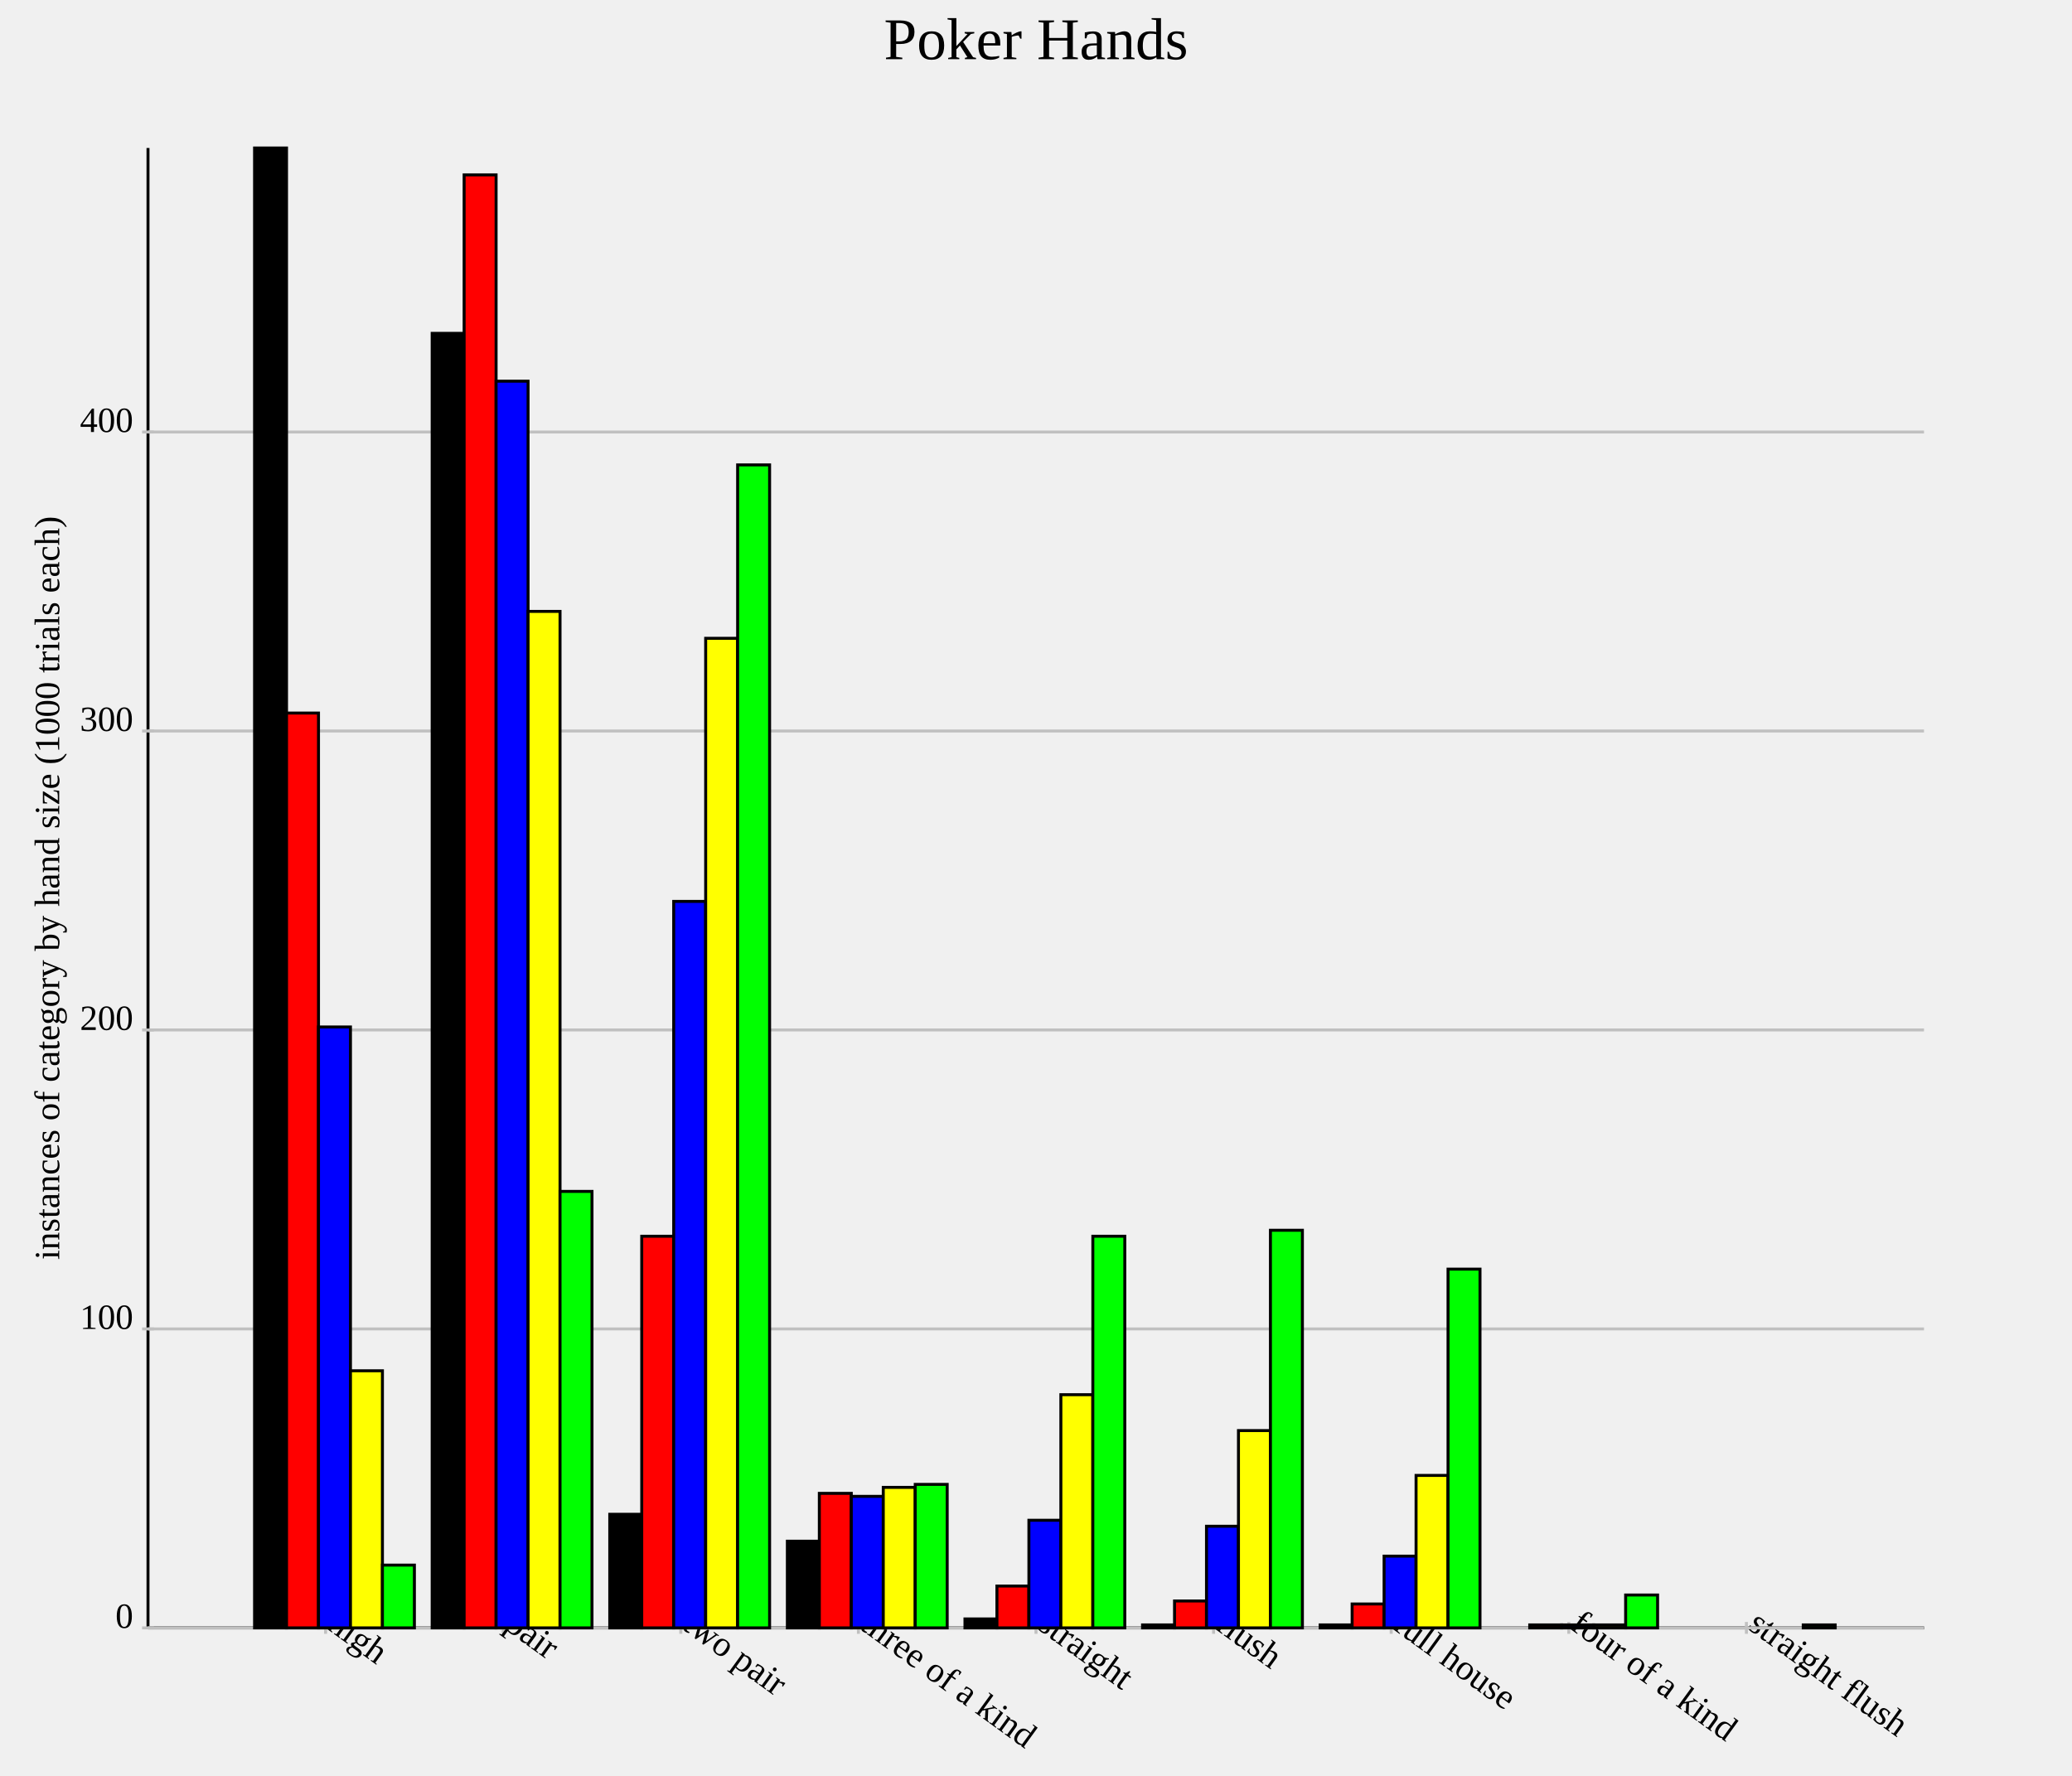
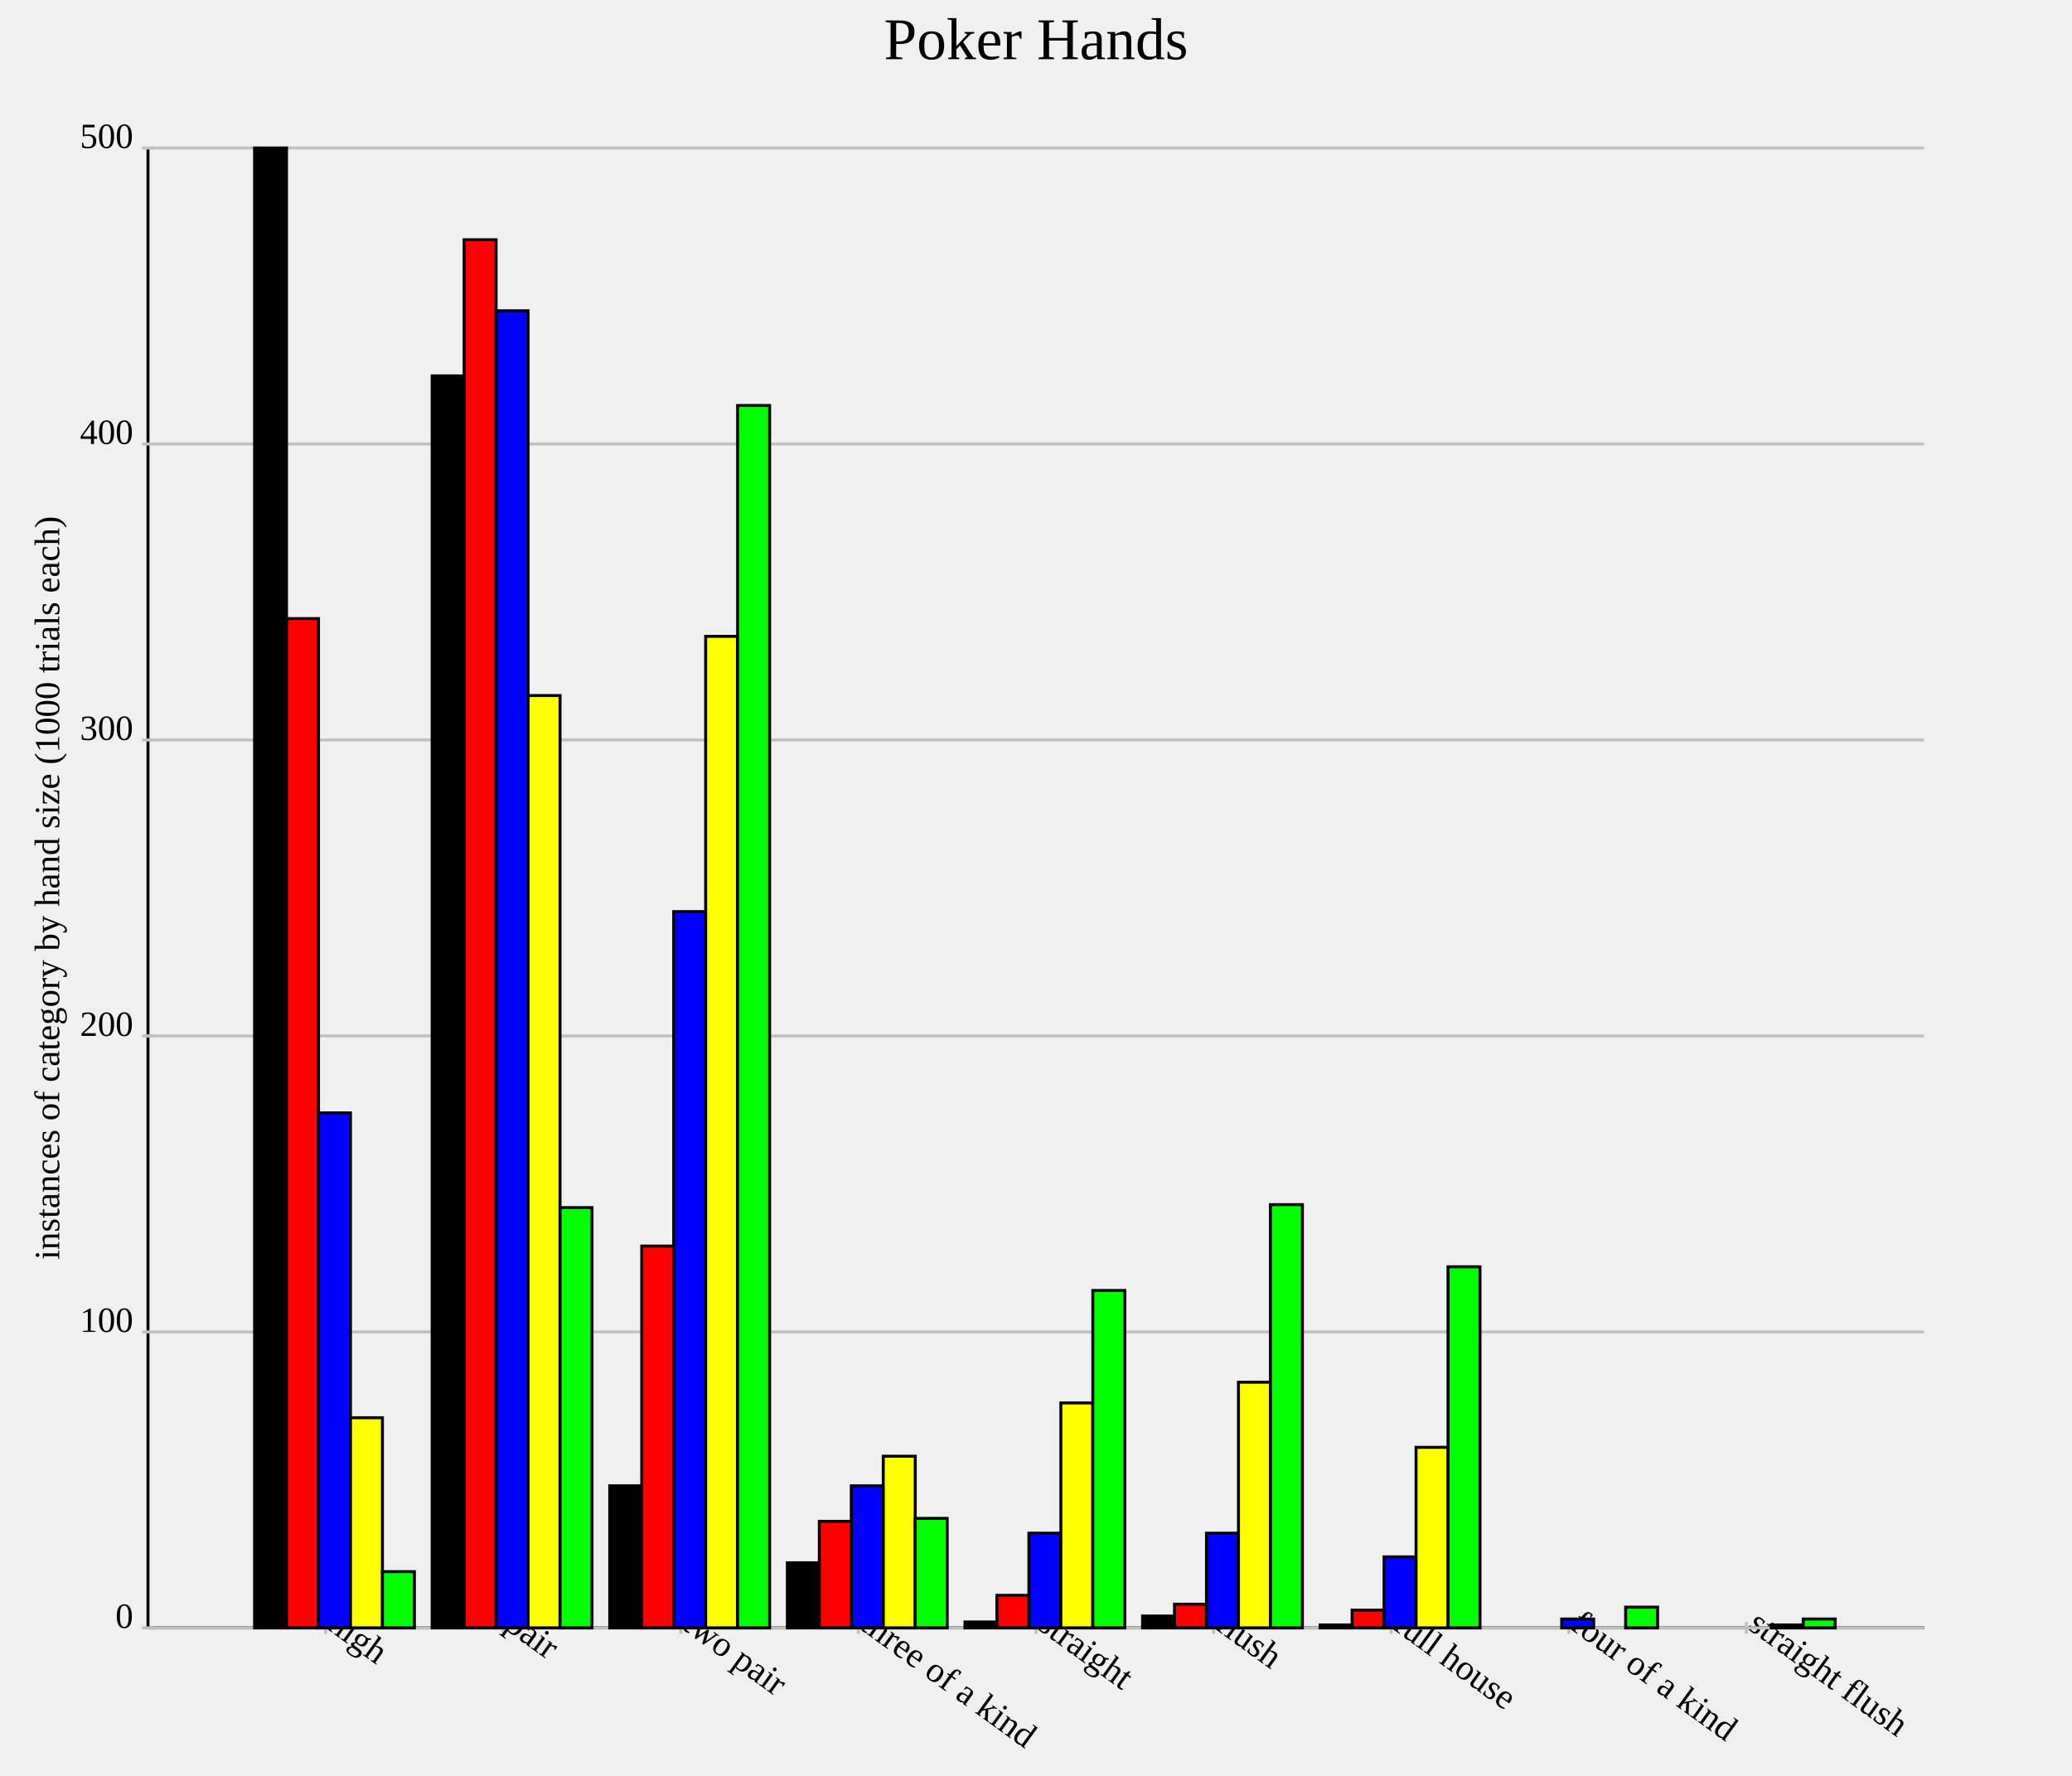
<svg xmlns="http://www.w3.org/2000/svg" version="1.1" width="700.0" height="600.0">
  <style>.caption {
  font-size: 14px;
  font-family: Georgia, serif;
}
</style>
  <line x1="50.0" y1="550.0" x2="650.0" y2="550.0" stroke="rgb(0,0,0)" stroke-width="1" />
  <line x1="50.0" y1="550.0" x2="50.0" y2="50.0" stroke="rgb(0,0,0)" stroke-width="1" />
  <line x1="110.0" y1="548.0" x2="110.0" y2="552.0" stroke="rgb(192,192,192)" stroke-width="1" />
  <text text-anchor="start" alignment-baseline="hanging" x="110.0" y="550.0" font-size="12.0" transform="rotate(36.0,110.0,550.0)">high</text>
  <line x1="170.0" y1="548.0" x2="170.0" y2="552.0" stroke="rgb(192,192,192)" stroke-width="1" />
  <text text-anchor="start" alignment-baseline="hanging" x="170.0" y="550.0" font-size="12.0" transform="rotate(36.0,170.0,550.0)">pair</text>
  <line x1="230.0" y1="548.0" x2="230.0" y2="552.0" stroke="rgb(192,192,192)" stroke-width="1" />
  <text text-anchor="start" alignment-baseline="hanging" x="230.0" y="550.0" font-size="12.0" transform="rotate(36.0,230.0,550.0)">two pair</text>
  <line x1="290.0" y1="548.0" x2="290.0" y2="552.0" stroke="rgb(192,192,192)" stroke-width="1" />
  <text text-anchor="start" alignment-baseline="hanging" x="290.0" y="550.0" font-size="12.0" transform="rotate(36.0,290.0,550.0)">three of a kind</text>
  <line x1="350.0" y1="548.0" x2="350.0" y2="552.0" stroke="rgb(192,192,192)" stroke-width="1" />
  <text text-anchor="start" alignment-baseline="hanging" x="350.0" y="550.0" font-size="12.0" transform="rotate(36.0,350.0,550.0)">straight</text>
  <line x1="410" y1="548.0" x2="410" y2="552.0" stroke="rgb(192,192,192)" stroke-width="1" />
  <text text-anchor="start" alignment-baseline="hanging" x="410" y="550.0" font-size="12.0" transform="rotate(36.0,410,550.0)">flush</text>
  <line x1="470" y1="548.0" x2="470" y2="552.0" stroke="rgb(192,192,192)" stroke-width="1" />
  <text text-anchor="start" alignment-baseline="hanging" x="470" y="550.0" font-size="12.0" transform="rotate(36.0,470,550.0)">full house</text>
  <line x1="530.0" y1="548.0" x2="530.0" y2="552.0" stroke="rgb(192,192,192)" stroke-width="1" />
  <text text-anchor="start" alignment-baseline="hanging" x="530.0" y="550.0" font-size="12.0" transform="rotate(36.0,530.0,550.0)">four of a kind</text>
  <line x1="590" y1="548.0" x2="590" y2="552.0" stroke="rgb(192,192,192)" stroke-width="1" />
  <text text-anchor="start" alignment-baseline="hanging" x="590" y="550.0" font-size="12.0" transform="rotate(36.0,590,550.0)">straight flush</text>
  <line x1="50.0" y1="550.0" x2="650.0" y2="550.0" stroke="rgb(192,192,192)" stroke-width="1" />
  <text text-anchor="end" alignment-baseline="middle" x="45.0" y="550.0" font-size="12.0">0</text>
  <line x1="48.0" y1="550.0" x2="52.0" y2="550.0" stroke="rgb(192,192,192)" stroke-width="1" />
-   <line x1="50.0" y1="448.99" x2="650.0" y2="448.99" stroke="rgb(192,192,192)" stroke-width="1" />
-   <text text-anchor="end" alignment-baseline="middle" x="45.0" y="448.99" font-size="12.0">100</text>
-   <line x1="48.0" y1="448.99" x2="52.0" y2="448.99" stroke="rgb(192,192,192)" stroke-width="1" />
-   <line x1="50.0" y1="347.98" x2="650.0" y2="347.98" stroke="rgb(192,192,192)" stroke-width="1" />
-   <text text-anchor="end" alignment-baseline="middle" x="45.0" y="347.98" font-size="12.0">200</text>
-   <line x1="48.0" y1="347.98" x2="52.0" y2="347.98" stroke="rgb(192,192,192)" stroke-width="1" />
-   <line x1="50.0" y1="246.97" x2="650.0" y2="246.97" stroke="rgb(192,192,192)" stroke-width="1" />
-   <text text-anchor="end" alignment-baseline="middle" x="45.0" y="246.97" font-size="12.0">300</text>
-   <line x1="48.0" y1="246.97" x2="52.0" y2="246.97" stroke="rgb(192,192,192)" stroke-width="1" />
-   <line x1="50.0" y1="145.96" x2="650.0" y2="145.96" stroke="rgb(192,192,192)" stroke-width="1" />
-   <text text-anchor="end" alignment-baseline="middle" x="45.0" y="145.96" font-size="12.0">400</text>
-   <line x1="48.0" y1="145.96" x2="52.0" y2="145.96" stroke="rgb(192,192,192)" stroke-width="1" />
+   <line x1="50.0" y1="450.0" x2="650.0" y2="450.0" stroke="rgb(192,192,192)" stroke-width="1" />
+   <text text-anchor="end" alignment-baseline="middle" x="45.0" y="450.0" font-size="12.0">100</text>
+   <line x1="48.0" y1="450.0" x2="52.0" y2="450.0" stroke="rgb(192,192,192)" stroke-width="1" />
+   <line x1="50.0" y1="350.0" x2="650.0" y2="350.0" stroke="rgb(192,192,192)" stroke-width="1" />
+   <text text-anchor="end" alignment-baseline="middle" x="45.0" y="350.0" font-size="12.0">200</text>
+   <line x1="48.0" y1="350.0" x2="52.0" y2="350.0" stroke="rgb(192,192,192)" stroke-width="1" />
+   <line x1="50.0" y1="250.0" x2="650.0" y2="250.0" stroke="rgb(192,192,192)" stroke-width="1" />
+   <text text-anchor="end" alignment-baseline="middle" x="45.0" y="250.0" font-size="12.0">300</text>
+   <line x1="48.0" y1="250.0" x2="52.0" y2="250.0" stroke="rgb(192,192,192)" stroke-width="1" />
+   <line x1="50.0" y1="150.0" x2="650.0" y2="150.0" stroke="rgb(192,192,192)" stroke-width="1" />
+   <text text-anchor="end" alignment-baseline="middle" x="45.0" y="150.0" font-size="12.0">400</text>
+   <line x1="48.0" y1="150.0" x2="52.0" y2="150.0" stroke="rgb(192,192,192)" stroke-width="1" />
+   <line x1="50.0" y1="50.0" x2="650.0" y2="50.0" stroke="rgb(192,192,192)" stroke-width="1" />
+   <text text-anchor="end" alignment-baseline="middle" x="45.0" y="50.0" font-size="12.0">500</text>
+   <line x1="48.0" y1="50.0" x2="52.0" y2="50.0" stroke="rgb(192,192,192)" stroke-width="1" />
  <rect id="rect0" fill="rgb(0,0,0)" stroke="black" x="86.0" y="50.0" width="10.8" height="500.0" stroke-width="1" />
-   <rect id="rect1" fill="rgb(0,0,0)" stroke="black" x="146.0" y="112.626" width="10.8" height="437.374" stroke-width="1" />
-   <rect id="rect2" fill="rgb(0,0,0)" stroke="black" x="206.0" y="511.616" width="10.8" height="38.384" stroke-width="1" />
-   <rect id="rect3" fill="rgb(0,0,0)" stroke="black" x="266.0" y="520.707" width="10.8" height="29.293" stroke-width="1" />
-   <rect id="rect4" fill="rgb(0,0,0)" stroke="black" x="326.0" y="546.97" width="10.8" height="3.03" stroke-width="1" />
-   <rect id="rect5" fill="rgb(0,0,0)" stroke="black" x="386" y="548.99" width="10.8" height="1.01" stroke-width="1" />
-   <rect id="rect6" fill="rgb(0,0,0)" stroke="black" x="446" y="548.99" width="10.8" height="1.01" stroke-width="1" />
+   <rect id="rect1" fill="rgb(0,0,0)" stroke="black" x="146.0" y="127.0" width="10.8" height="423.0" stroke-width="1" />
+   <rect id="rect2" fill="rgb(0,0,0)" stroke="black" x="206.0" y="502.0" width="10.8" height="48.0" stroke-width="1" />
+   <rect id="rect3" fill="rgb(0,0,0)" stroke="black" x="266.0" y="528.0" width="10.8" height="22.0" stroke-width="1" />
+   <rect id="rect4" fill="rgb(0,0,0)" stroke="black" x="326.0" y="548.0" width="10.8" height="2.0" stroke-width="1" />
+   <rect id="rect5" fill="rgb(0,0,0)" stroke="black" x="386" y="546.0" width="10.8" height="4.0" stroke-width="1" />
+   <rect id="rect6" fill="rgb(0,0,0)" stroke="black" x="446" y="549.0" width="10.8" height="1.0" stroke-width="1" />
  <rect id="rect7" fill="rgb(0,0,0)" stroke="black" x="506.0" y="550.0" width="10.8" height="0.0" stroke-width="1" />
  <rect id="rect8" fill="rgb(0,0,0)" stroke="black" x="566" y="550.0" width="10.8" height="0.0" stroke-width="1" />
-   <rect id="rect9" fill="rgb(255,0,0)" stroke="black" x="96.8" y="240.909" width="10.8" height="309.091" stroke-width="1" />
-   <rect id="rect10" fill="rgb(255,0,0)" stroke="black" x="156.8" y="59.091" width="10.8" height="490.909" stroke-width="1" />
-   <rect id="rect11" fill="rgb(255,0,0)" stroke="black" x="216.8" y="417.677" width="10.8" height="132.323" stroke-width="1" />
-   <rect id="rect12" fill="rgb(255,0,0)" stroke="black" x="276.8" y="504.545" width="10.8" height="45.455" stroke-width="1" />
-   <rect id="rect13" fill="rgb(255,0,0)" stroke="black" x="336.8" y="535.859" width="10.8" height="14.141" stroke-width="1" />
-   <rect id="rect14" fill="rgb(255,0,0)" stroke="black" x="396.8" y="540.909" width="10.8" height="9.091" stroke-width="1" />
-   <rect id="rect15" fill="rgb(255,0,0)" stroke="black" x="456.8" y="541.919" width="10.8" height="8.081" stroke-width="1" />
-   <rect id="rect16" fill="rgb(255,0,0)" stroke="black" x="516.8" y="548.99" width="10.8" height="1.01" stroke-width="1" />
+   <rect id="rect9" fill="rgb(255,0,0)" stroke="black" x="96.8" y="209.0" width="10.8" height="341.0" stroke-width="1" />
+   <rect id="rect10" fill="rgb(255,0,0)" stroke="black" x="156.8" y="81.0" width="10.8" height="469.0" stroke-width="1" />
+   <rect id="rect11" fill="rgb(255,0,0)" stroke="black" x="216.8" y="421.0" width="10.8" height="129.0" stroke-width="1" />
+   <rect id="rect12" fill="rgb(255,0,0)" stroke="black" x="276.8" y="514.0" width="10.8" height="36.0" stroke-width="1" />
+   <rect id="rect13" fill="rgb(255,0,0)" stroke="black" x="336.8" y="539.0" width="10.8" height="11.0" stroke-width="1" />
+   <rect id="rect14" fill="rgb(255,0,0)" stroke="black" x="396.8" y="542.0" width="10.8" height="8.0" stroke-width="1" />
+   <rect id="rect15" fill="rgb(255,0,0)" stroke="black" x="456.8" y="544.0" width="10.8" height="6.0" stroke-width="1" />
+   <rect id="rect16" fill="rgb(255,0,0)" stroke="black" x="516.8" y="550.0" width="10.8" height="0.0" stroke-width="1" />
  <rect id="rect17" fill="rgb(255,0,0)" stroke="black" x="576.8" y="550.0" width="10.8" height="0.0" stroke-width="1" />
-   <rect id="rect18" fill="rgb(0,0,255)" stroke="black" x="107.6" y="346.97" width="10.8" height="203.03" stroke-width="1" />
-   <rect id="rect19" fill="rgb(0,0,255)" stroke="black" x="167.6" y="128.788" width="10.8" height="421.212" stroke-width="1" />
-   <rect id="rect20" fill="rgb(0,0,255)" stroke="black" x="227.6" y="304.545" width="10.8" height="245.455" stroke-width="1" />
-   <rect id="rect21" fill="rgb(0,0,255)" stroke="black" x="287.6" y="505.556" width="10.8" height="44.444" stroke-width="1" />
-   <rect id="rect22" fill="rgb(0,0,255)" stroke="black" x="347.6" y="513.636" width="10.8" height="36.364" stroke-width="1" />
-   <rect id="rect23" fill="rgb(0,0,255)" stroke="black" x="407.6" y="515.657" width="10.8" height="34.343" stroke-width="1" />
-   <rect id="rect24" fill="rgb(0,0,255)" stroke="black" x="467.6" y="525.758" width="10.8" height="24.242" stroke-width="1" />
-   <rect id="rect25" fill="rgb(0,0,255)" stroke="black" x="527.6" y="548.99" width="10.8" height="1.01" stroke-width="1" />
+   <rect id="rect18" fill="rgb(0,0,255)" stroke="black" x="107.6" y="376.0" width="10.8" height="174.0" stroke-width="1" />
+   <rect id="rect19" fill="rgb(0,0,255)" stroke="black" x="167.6" y="105.0" width="10.8" height="445.0" stroke-width="1" />
+   <rect id="rect20" fill="rgb(0,0,255)" stroke="black" x="227.6" y="308.0" width="10.8" height="242.0" stroke-width="1" />
+   <rect id="rect21" fill="rgb(0,0,255)" stroke="black" x="287.6" y="502.0" width="10.8" height="48.0" stroke-width="1" />
+   <rect id="rect22" fill="rgb(0,0,255)" stroke="black" x="347.6" y="518.0" width="10.8" height="32.0" stroke-width="1" />
+   <rect id="rect23" fill="rgb(0,0,255)" stroke="black" x="407.6" y="518.0" width="10.8" height="32.0" stroke-width="1" />
+   <rect id="rect24" fill="rgb(0,0,255)" stroke="black" x="467.6" y="526.0" width="10.8" height="24.0" stroke-width="1" />
+   <rect id="rect25" fill="rgb(0,0,255)" stroke="black" x="527.6" y="547.0" width="10.8" height="3.0" stroke-width="1" />
  <rect id="rect26" fill="rgb(0,0,255)" stroke="black" x="587.6" y="550.0" width="10.8" height="0.0" stroke-width="1" />
-   <rect id="rect27" fill="rgb(255,255,0)" stroke="black" x="118.4" y="463.131" width="10.8" height="86.869" stroke-width="1" />
-   <rect id="rect28" fill="rgb(255,255,0)" stroke="black" x="178.4" y="206.566" width="10.8" height="343.434" stroke-width="1" />
-   <rect id="rect29" fill="rgb(255,255,0)" stroke="black" x="238.4" y="215.657" width="10.8" height="334.343" stroke-width="1" />
-   <rect id="rect30" fill="rgb(255,255,0)" stroke="black" x="298.4" y="502.525" width="10.8" height="47.475" stroke-width="1" />
-   <rect id="rect31" fill="rgb(255,255,0)" stroke="black" x="358.4" y="471.212" width="10.8" height="78.788" stroke-width="1" />
-   <rect id="rect32" fill="rgb(255,255,0)" stroke="black" x="418.4" y="483.333" width="10.8" height="66.667" stroke-width="1" />
-   <rect id="rect33" fill="rgb(255,255,0)" stroke="black" x="478.4" y="498.485" width="10.8" height="51.515" stroke-width="1" />
-   <rect id="rect34" fill="rgb(255,255,0)" stroke="black" x="538.4" y="548.99" width="10.8" height="1.01" stroke-width="1" />
-   <rect id="rect35" fill="rgb(255,255,0)" stroke="black" x="598.4" y="550.0" width="10.8" height="0.0" stroke-width="1" />
-   <rect id="rect36" fill="rgb(0,255,0)" stroke="black" x="129.2" y="528.788" width="10.8" height="21.212" stroke-width="1" />
-   <rect id="rect37" fill="rgb(0,255,0)" stroke="black" x="189.2" y="402.525" width="10.8" height="147.475" stroke-width="1" />
-   <rect id="rect38" fill="rgb(0,255,0)" stroke="black" x="249.2" y="157.071" width="10.8" height="392.929" stroke-width="1" />
-   <rect id="rect39" fill="rgb(0,255,0)" stroke="black" x="309.2" y="501.515" width="10.8" height="48.485" stroke-width="1" />
-   <rect id="rect40" fill="rgb(0,255,0)" stroke="black" x="369.2" y="417.677" width="10.8" height="132.323" stroke-width="1" />
-   <rect id="rect41" fill="rgb(0,255,0)" stroke="black" x="429.2" y="415.657" width="10.8" height="134.343" stroke-width="1" />
-   <rect id="rect42" fill="rgb(0,255,0)" stroke="black" x="489.2" y="428.788" width="10.8" height="121.212" stroke-width="1" />
-   <rect id="rect43" fill="rgb(0,255,0)" stroke="black" x="549.2" y="538.889" width="10.8" height="11.111" stroke-width="1" />
-   <rect id="rect44" fill="rgb(0,255,0)" stroke="black" x="609.2" y="548.99" width="10.8" height="1.01" stroke-width="1" />
+   <rect id="rect27" fill="rgb(255,255,0)" stroke="black" x="118.4" y="479.0" width="10.8" height="71.0" stroke-width="1" />
+   <rect id="rect28" fill="rgb(255,255,0)" stroke="black" x="178.4" y="235.0" width="10.8" height="315.0" stroke-width="1" />
+   <rect id="rect29" fill="rgb(255,255,0)" stroke="black" x="238.4" y="215.0" width="10.8" height="335.0" stroke-width="1" />
+   <rect id="rect30" fill="rgb(255,255,0)" stroke="black" x="298.4" y="492.0" width="10.8" height="58.0" stroke-width="1" />
+   <rect id="rect31" fill="rgb(255,255,0)" stroke="black" x="358.4" y="474.0" width="10.8" height="76.0" stroke-width="1" />
+   <rect id="rect32" fill="rgb(255,255,0)" stroke="black" x="418.4" y="467.0" width="10.8" height="83.0" stroke-width="1" />
+   <rect id="rect33" fill="rgb(255,255,0)" stroke="black" x="478.4" y="489.0" width="10.8" height="61.0" stroke-width="1" />
+   <rect id="rect34" fill="rgb(255,255,0)" stroke="black" x="538.4" y="550.0" width="10.8" height="0.0" stroke-width="1" />
+   <rect id="rect35" fill="rgb(255,255,0)" stroke="black" x="598.4" y="549.0" width="10.8" height="1.0" stroke-width="1" />
+   <rect id="rect36" fill="rgb(0,255,0)" stroke="black" x="129.2" y="531.0" width="10.8" height="19.0" stroke-width="1" />
+   <rect id="rect37" fill="rgb(0,255,0)" stroke="black" x="189.2" y="408.0" width="10.8" height="142.0" stroke-width="1" />
+   <rect id="rect38" fill="rgb(0,255,0)" stroke="black" x="249.2" y="137.0" width="10.8" height="413.0" stroke-width="1" />
+   <rect id="rect39" fill="rgb(0,255,0)" stroke="black" x="309.2" y="513.0" width="10.8" height="37.0" stroke-width="1" />
+   <rect id="rect40" fill="rgb(0,255,0)" stroke="black" x="369.2" y="436.0" width="10.8" height="114.0" stroke-width="1" />
+   <rect id="rect41" fill="rgb(0,255,0)" stroke="black" x="429.2" y="407.0" width="10.8" height="143.0" stroke-width="1" />
+   <rect id="rect42" fill="rgb(0,255,0)" stroke="black" x="489.2" y="428.0" width="10.8" height="122.0" stroke-width="1" />
+   <rect id="rect43" fill="rgb(0,255,0)" stroke="black" x="549.2" y="543.0" width="10.8" height="7.0" stroke-width="1" />
+   <rect id="rect44" fill="rgb(0,255,0)" stroke="black" x="609.2" y="547.0" width="10.8" height="3.0" stroke-width="1" />
  <g>
    <rect id="tooltipbg0" x="0" y="0" width="0" height="0" visibility="hidden" fill="white" />
    <text class="pointLabel" id="tooltiptext0" text-anchor="middle" alignment-baseline="middle" x="91.4" y="300.0" fill="black" visibility="hidden">high from 5</text>
  </g>
  <g>
    <rect id="tooltipbg1" x="0" y="0" width="0" height="0" visibility="hidden" fill="white" />
-     <text class="pointLabel" id="tooltiptext1" text-anchor="middle" alignment-baseline="middle" x="151.4" y="331.313" fill="black" visibility="hidden">pair from 5</text>
+     <text class="pointLabel" id="tooltiptext1" text-anchor="middle" alignment-baseline="middle" x="151.4" y="338.5" fill="black" visibility="hidden">pair from 5</text>
  </g>
  <g>
    <rect id="tooltipbg2" x="0" y="0" width="0" height="0" visibility="hidden" fill="white" />
-     <text class="pointLabel" id="tooltiptext2" text-anchor="middle" alignment-baseline="middle" x="211.4" y="530.808" fill="black" visibility="hidden">two pair from 5</text>
+     <text class="pointLabel" id="tooltiptext2" text-anchor="middle" alignment-baseline="middle" x="211.4" y="526.0" fill="black" visibility="hidden">two pair from 5</text>
  </g>
  <g>
    <rect id="tooltipbg3" x="0" y="0" width="0" height="0" visibility="hidden" fill="white" />
-     <text class="pointLabel" id="tooltiptext3" text-anchor="middle" alignment-baseline="middle" x="271.4" y="535.354" fill="black" visibility="hidden">three of a kind from 5</text>
+     <text class="pointLabel" id="tooltiptext3" text-anchor="middle" alignment-baseline="middle" x="271.4" y="539.0" fill="black" visibility="hidden">three of a kind from 5</text>
  </g>
  <g>
    <rect id="tooltipbg4" x="0" y="0" width="0" height="0" visibility="hidden" fill="white" />
-     <text class="pointLabel" id="tooltiptext4" text-anchor="middle" alignment-baseline="middle" x="331.4" y="548.485" fill="black" visibility="hidden">straight from 5</text>
+     <text class="pointLabel" id="tooltiptext4" text-anchor="middle" alignment-baseline="middle" x="331.4" y="549.0" fill="black" visibility="hidden">straight from 5</text>
  </g>
  <g>
    <rect id="tooltipbg5" x="0" y="0" width="0" height="0" visibility="hidden" fill="white" />
-     <text class="pointLabel" id="tooltiptext5" text-anchor="middle" alignment-baseline="middle" x="391.4" y="549.495" fill="black" visibility="hidden">flush from 5</text>
+     <text class="pointLabel" id="tooltiptext5" text-anchor="middle" alignment-baseline="middle" x="391.4" y="548.0" fill="black" visibility="hidden">flush from 5</text>
  </g>
  <g>
    <rect id="tooltipbg6" x="0" y="0" width="0" height="0" visibility="hidden" fill="white" />
-     <text class="pointLabel" id="tooltiptext6" text-anchor="middle" alignment-baseline="middle" x="451.4" y="549.495" fill="black" visibility="hidden">full house from 5</text>
+     <text class="pointLabel" id="tooltiptext6" text-anchor="middle" alignment-baseline="middle" x="451.4" y="549.5" fill="black" visibility="hidden">full house from 5</text>
  </g>
  <g>
    <rect id="tooltipbg7" x="0" y="0" width="0" height="0" visibility="hidden" fill="white" />
    <text class="pointLabel" id="tooltiptext7" text-anchor="middle" alignment-baseline="middle" x="511.4" y="550.0" fill="black" visibility="hidden">four of a kind from 5</text>
  </g>
  <g>
    <rect id="tooltipbg8" x="0" y="0" width="0" height="0" visibility="hidden" fill="white" />
    <text class="pointLabel" id="tooltiptext8" text-anchor="middle" alignment-baseline="middle" x="571.4" y="550.0" fill="black" visibility="hidden">straight flush from 5</text>
  </g>
  <g>
    <rect id="tooltipbg9" x="0" y="0" width="0" height="0" visibility="hidden" fill="white" />
-     <text class="pointLabel" id="tooltiptext9" text-anchor="middle" alignment-baseline="middle" x="102.2" y="395.455" fill="black" visibility="hidden">high from 6</text>
+     <text class="pointLabel" id="tooltiptext9" text-anchor="middle" alignment-baseline="middle" x="102.2" y="379.5" fill="black" visibility="hidden">high from 6</text>
  </g>
  <g>
    <rect id="tooltipbg10" x="0" y="0" width="0" height="0" visibility="hidden" fill="white" />
-     <text class="pointLabel" id="tooltiptext10" text-anchor="middle" alignment-baseline="middle" x="162.2" y="304.545" fill="black" visibility="hidden">pair from 6</text>
+     <text class="pointLabel" id="tooltiptext10" text-anchor="middle" alignment-baseline="middle" x="162.2" y="315.5" fill="black" visibility="hidden">pair from 6</text>
  </g>
  <g>
    <rect id="tooltipbg11" x="0" y="0" width="0" height="0" visibility="hidden" fill="white" />
-     <text class="pointLabel" id="tooltiptext11" text-anchor="middle" alignment-baseline="middle" x="222.2" y="483.838" fill="black" visibility="hidden">two pair from 6</text>
+     <text class="pointLabel" id="tooltiptext11" text-anchor="middle" alignment-baseline="middle" x="222.2" y="485.5" fill="black" visibility="hidden">two pair from 6</text>
  </g>
  <g>
    <rect id="tooltipbg12" x="0" y="0" width="0" height="0" visibility="hidden" fill="white" />
-     <text class="pointLabel" id="tooltiptext12" text-anchor="middle" alignment-baseline="middle" x="282.2" y="527.273" fill="black" visibility="hidden">three of a kind from 6</text>
+     <text class="pointLabel" id="tooltiptext12" text-anchor="middle" alignment-baseline="middle" x="282.2" y="532.0" fill="black" visibility="hidden">three of a kind from 6</text>
  </g>
  <g>
    <rect id="tooltipbg13" x="0" y="0" width="0" height="0" visibility="hidden" fill="white" />
-     <text class="pointLabel" id="tooltiptext13" text-anchor="middle" alignment-baseline="middle" x="342.2" y="542.929" fill="black" visibility="hidden">straight from 6</text>
+     <text class="pointLabel" id="tooltiptext13" text-anchor="middle" alignment-baseline="middle" x="342.2" y="544.5" fill="black" visibility="hidden">straight from 6</text>
  </g>
  <g>
    <rect id="tooltipbg14" x="0" y="0" width="0" height="0" visibility="hidden" fill="white" />
-     <text class="pointLabel" id="tooltiptext14" text-anchor="middle" alignment-baseline="middle" x="402.2" y="545.455" fill="black" visibility="hidden">flush from 6</text>
+     <text class="pointLabel" id="tooltiptext14" text-anchor="middle" alignment-baseline="middle" x="402.2" y="546.0" fill="black" visibility="hidden">flush from 6</text>
  </g>
  <g>
    <rect id="tooltipbg15" x="0" y="0" width="0" height="0" visibility="hidden" fill="white" />
-     <text class="pointLabel" id="tooltiptext15" text-anchor="middle" alignment-baseline="middle" x="462.2" y="545.96" fill="black" visibility="hidden">full house from 6</text>
+     <text class="pointLabel" id="tooltiptext15" text-anchor="middle" alignment-baseline="middle" x="462.2" y="547.0" fill="black" visibility="hidden">full house from 6</text>
  </g>
  <g>
    <rect id="tooltipbg16" x="0" y="0" width="0" height="0" visibility="hidden" fill="white" />
-     <text class="pointLabel" id="tooltiptext16" text-anchor="middle" alignment-baseline="middle" x="522.2" y="549.495" fill="black" visibility="hidden">four of a kind from 6</text>
+     <text class="pointLabel" id="tooltiptext16" text-anchor="middle" alignment-baseline="middle" x="522.2" y="550.0" fill="black" visibility="hidden">four of a kind from 6</text>
  </g>
  <g>
    <rect id="tooltipbg17" x="0" y="0" width="0" height="0" visibility="hidden" fill="white" />
    <text class="pointLabel" id="tooltiptext17" text-anchor="middle" alignment-baseline="middle" x="582.2" y="550.0" fill="black" visibility="hidden">straight flush from 6</text>
  </g>
  <g>
    <rect id="tooltipbg18" x="0" y="0" width="0" height="0" visibility="hidden" fill="white" />
-     <text class="pointLabel" id="tooltiptext18" text-anchor="middle" alignment-baseline="middle" x="113.0" y="448.485" fill="black" visibility="hidden">high from 7</text>
+     <text class="pointLabel" id="tooltiptext18" text-anchor="middle" alignment-baseline="middle" x="113.0" y="463.0" fill="black" visibility="hidden">high from 7</text>
  </g>
  <g>
    <rect id="tooltipbg19" x="0" y="0" width="0" height="0" visibility="hidden" fill="white" />
-     <text class="pointLabel" id="tooltiptext19" text-anchor="middle" alignment-baseline="middle" x="173.0" y="339.394" fill="black" visibility="hidden">pair from 7</text>
+     <text class="pointLabel" id="tooltiptext19" text-anchor="middle" alignment-baseline="middle" x="173.0" y="327.5" fill="black" visibility="hidden">pair from 7</text>
  </g>
  <g>
    <rect id="tooltipbg20" x="0" y="0" width="0" height="0" visibility="hidden" fill="white" />
-     <text class="pointLabel" id="tooltiptext20" text-anchor="middle" alignment-baseline="middle" x="233" y="427.273" fill="black" visibility="hidden">two pair from 7</text>
+     <text class="pointLabel" id="tooltiptext20" text-anchor="middle" alignment-baseline="middle" x="233" y="429.0" fill="black" visibility="hidden">two pair from 7</text>
  </g>
  <g>
    <rect id="tooltipbg21" x="0" y="0" width="0" height="0" visibility="hidden" fill="white" />
-     <text class="pointLabel" id="tooltiptext21" text-anchor="middle" alignment-baseline="middle" x="293.0" y="527.778" fill="black" visibility="hidden">three of a kind from 7</text>
+     <text class="pointLabel" id="tooltiptext21" text-anchor="middle" alignment-baseline="middle" x="293.0" y="526.0" fill="black" visibility="hidden">three of a kind from 7</text>
  </g>
  <g>
    <rect id="tooltipbg22" x="0" y="0" width="0" height="0" visibility="hidden" fill="white" />
-     <text class="pointLabel" id="tooltiptext22" text-anchor="middle" alignment-baseline="middle" x="353.0" y="531.818" fill="black" visibility="hidden">straight from 7</text>
+     <text class="pointLabel" id="tooltiptext22" text-anchor="middle" alignment-baseline="middle" x="353.0" y="534.0" fill="black" visibility="hidden">straight from 7</text>
  </g>
  <g>
    <rect id="tooltipbg23" x="0" y="0" width="0" height="0" visibility="hidden" fill="white" />
-     <text class="pointLabel" id="tooltiptext23" text-anchor="middle" alignment-baseline="middle" x="413.0" y="532.828" fill="black" visibility="hidden">flush from 7</text>
+     <text class="pointLabel" id="tooltiptext23" text-anchor="middle" alignment-baseline="middle" x="413.0" y="534.0" fill="black" visibility="hidden">flush from 7</text>
  </g>
  <g>
    <rect id="tooltipbg24" x="0" y="0" width="0" height="0" visibility="hidden" fill="white" />
-     <text class="pointLabel" id="tooltiptext24" text-anchor="middle" alignment-baseline="middle" x="473" y="537.879" fill="black" visibility="hidden">full house from 7</text>
+     <text class="pointLabel" id="tooltiptext24" text-anchor="middle" alignment-baseline="middle" x="473" y="538.0" fill="black" visibility="hidden">full house from 7</text>
  </g>
  <g>
    <rect id="tooltipbg25" x="0" y="0" width="0" height="0" visibility="hidden" fill="white" />
-     <text class="pointLabel" id="tooltiptext25" text-anchor="middle" alignment-baseline="middle" x="533.0" y="549.495" fill="black" visibility="hidden">four of a kind from 7</text>
+     <text class="pointLabel" id="tooltiptext25" text-anchor="middle" alignment-baseline="middle" x="533.0" y="548.5" fill="black" visibility="hidden">four of a kind from 7</text>
  </g>
  <g>
    <rect id="tooltipbg26" x="0" y="0" width="0" height="0" visibility="hidden" fill="white" />
    <text class="pointLabel" id="tooltiptext26" text-anchor="middle" alignment-baseline="middle" x="593.0" y="550.0" fill="black" visibility="hidden">straight flush from 7</text>
  </g>
  <g>
    <rect id="tooltipbg27" x="0" y="0" width="0" height="0" visibility="hidden" fill="white" />
-     <text class="pointLabel" id="tooltiptext27" text-anchor="middle" alignment-baseline="middle" x="123.8" y="506.566" fill="black" visibility="hidden">high from 8</text>
+     <text class="pointLabel" id="tooltiptext27" text-anchor="middle" alignment-baseline="middle" x="123.8" y="514.5" fill="black" visibility="hidden">high from 8</text>
  </g>
  <g>
    <rect id="tooltipbg28" x="0" y="0" width="0" height="0" visibility="hidden" fill="white" />
-     <text class="pointLabel" id="tooltiptext28" text-anchor="middle" alignment-baseline="middle" x="183.8" y="378.283" fill="black" visibility="hidden">pair from 8</text>
+     <text class="pointLabel" id="tooltiptext28" text-anchor="middle" alignment-baseline="middle" x="183.8" y="392.5" fill="black" visibility="hidden">pair from 8</text>
  </g>
  <g>
    <rect id="tooltipbg29" x="0" y="0" width="0" height="0" visibility="hidden" fill="white" />
-     <text class="pointLabel" id="tooltiptext29" text-anchor="middle" alignment-baseline="middle" x="243.8" y="382.828" fill="black" visibility="hidden">two pair from 8</text>
+     <text class="pointLabel" id="tooltiptext29" text-anchor="middle" alignment-baseline="middle" x="243.8" y="382.5" fill="black" visibility="hidden">two pair from 8</text>
  </g>
  <g>
    <rect id="tooltipbg30" x="0" y="0" width="0" height="0" visibility="hidden" fill="white" />
-     <text class="pointLabel" id="tooltiptext30" text-anchor="middle" alignment-baseline="middle" x="303.8" y="526.263" fill="black" visibility="hidden">three of a kind from 8</text>
+     <text class="pointLabel" id="tooltiptext30" text-anchor="middle" alignment-baseline="middle" x="303.8" y="521.0" fill="black" visibility="hidden">three of a kind from 8</text>
  </g>
  <g>
    <rect id="tooltipbg31" x="0" y="0" width="0" height="0" visibility="hidden" fill="white" />
-     <text class="pointLabel" id="tooltiptext31" text-anchor="middle" alignment-baseline="middle" x="363.8" y="510.606" fill="black" visibility="hidden">straight from 8</text>
+     <text class="pointLabel" id="tooltiptext31" text-anchor="middle" alignment-baseline="middle" x="363.8" y="512.0" fill="black" visibility="hidden">straight from 8</text>
  </g>
  <g>
    <rect id="tooltipbg32" x="0" y="0" width="0" height="0" visibility="hidden" fill="white" />
-     <text class="pointLabel" id="tooltiptext32" text-anchor="middle" alignment-baseline="middle" x="423.8" y="516.667" fill="black" visibility="hidden">flush from 8</text>
+     <text class="pointLabel" id="tooltiptext32" text-anchor="middle" alignment-baseline="middle" x="423.8" y="508.5" fill="black" visibility="hidden">flush from 8</text>
  </g>
  <g>
    <rect id="tooltipbg33" x="0" y="0" width="0" height="0" visibility="hidden" fill="white" />
-     <text class="pointLabel" id="tooltiptext33" text-anchor="middle" alignment-baseline="middle" x="483.8" y="524.242" fill="black" visibility="hidden">full house from 8</text>
+     <text class="pointLabel" id="tooltiptext33" text-anchor="middle" alignment-baseline="middle" x="483.8" y="519.5" fill="black" visibility="hidden">full house from 8</text>
  </g>
  <g>
    <rect id="tooltipbg34" x="0" y="0" width="0" height="0" visibility="hidden" fill="white" />
-     <text class="pointLabel" id="tooltiptext34" text-anchor="middle" alignment-baseline="middle" x="543.8" y="549.495" fill="black" visibility="hidden">four of a kind from 8</text>
+     <text class="pointLabel" id="tooltiptext34" text-anchor="middle" alignment-baseline="middle" x="543.8" y="550.0" fill="black" visibility="hidden">four of a kind from 8</text>
  </g>
  <g>
    <rect id="tooltipbg35" x="0" y="0" width="0" height="0" visibility="hidden" fill="white" />
-     <text class="pointLabel" id="tooltiptext35" text-anchor="middle" alignment-baseline="middle" x="603.8" y="550.0" fill="black" visibility="hidden">straight flush from 8</text>
+     <text class="pointLabel" id="tooltiptext35" text-anchor="middle" alignment-baseline="middle" x="603.8" y="549.5" fill="black" visibility="hidden">straight flush from 8</text>
  </g>
  <g>
    <rect id="tooltipbg36" x="0" y="0" width="0" height="0" visibility="hidden" fill="white" />
-     <text class="pointLabel" id="tooltiptext36" text-anchor="middle" alignment-baseline="middle" x="134.6" y="539.394" fill="black" visibility="hidden">high from 9</text>
+     <text class="pointLabel" id="tooltiptext36" text-anchor="middle" alignment-baseline="middle" x="134.6" y="540.5" fill="black" visibility="hidden">high from 9</text>
  </g>
  <g>
    <rect id="tooltipbg37" x="0" y="0" width="0" height="0" visibility="hidden" fill="white" />
-     <text class="pointLabel" id="tooltiptext37" text-anchor="middle" alignment-baseline="middle" x="194.6" y="476.263" fill="black" visibility="hidden">pair from 9</text>
+     <text class="pointLabel" id="tooltiptext37" text-anchor="middle" alignment-baseline="middle" x="194.6" y="479.0" fill="black" visibility="hidden">pair from 9</text>
  </g>
  <g>
    <rect id="tooltipbg38" x="0" y="0" width="0" height="0" visibility="hidden" fill="white" />
-     <text class="pointLabel" id="tooltiptext38" text-anchor="middle" alignment-baseline="middle" x="254.6" y="353.535" fill="black" visibility="hidden">two pair from 9</text>
+     <text class="pointLabel" id="tooltiptext38" text-anchor="middle" alignment-baseline="middle" x="254.6" y="343.5" fill="black" visibility="hidden">two pair from 9</text>
  </g>
  <g>
    <rect id="tooltipbg39" x="0" y="0" width="0" height="0" visibility="hidden" fill="white" />
-     <text class="pointLabel" id="tooltiptext39" text-anchor="middle" alignment-baseline="middle" x="314.6" y="525.758" fill="black" visibility="hidden">three of a kind from 9</text>
+     <text class="pointLabel" id="tooltiptext39" text-anchor="middle" alignment-baseline="middle" x="314.6" y="531.5" fill="black" visibility="hidden">three of a kind from 9</text>
  </g>
  <g>
    <rect id="tooltipbg40" x="0" y="0" width="0" height="0" visibility="hidden" fill="white" />
-     <text class="pointLabel" id="tooltiptext40" text-anchor="middle" alignment-baseline="middle" x="374.6" y="483.838" fill="black" visibility="hidden">straight from 9</text>
+     <text class="pointLabel" id="tooltiptext40" text-anchor="middle" alignment-baseline="middle" x="374.6" y="493.0" fill="black" visibility="hidden">straight from 9</text>
  </g>
  <g>
    <rect id="tooltipbg41" x="0" y="0" width="0" height="0" visibility="hidden" fill="white" />
-     <text class="pointLabel" id="tooltiptext41" text-anchor="middle" alignment-baseline="middle" x="434.6" y="482.828" fill="black" visibility="hidden">flush from 9</text>
+     <text class="pointLabel" id="tooltiptext41" text-anchor="middle" alignment-baseline="middle" x="434.6" y="478.5" fill="black" visibility="hidden">flush from 9</text>
  </g>
  <g>
    <rect id="tooltipbg42" x="0" y="0" width="0" height="0" visibility="hidden" fill="white" />
-     <text class="pointLabel" id="tooltiptext42" text-anchor="middle" alignment-baseline="middle" x="494.6" y="489.394" fill="black" visibility="hidden">full house from 9</text>
+     <text class="pointLabel" id="tooltiptext42" text-anchor="middle" alignment-baseline="middle" x="494.6" y="489.0" fill="black" visibility="hidden">full house from 9</text>
  </g>
  <g>
    <rect id="tooltipbg43" x="0" y="0" width="0" height="0" visibility="hidden" fill="white" />
-     <text class="pointLabel" id="tooltiptext43" text-anchor="middle" alignment-baseline="middle" x="554.6" y="544.444" fill="black" visibility="hidden">four of a kind from 9</text>
+     <text class="pointLabel" id="tooltiptext43" text-anchor="middle" alignment-baseline="middle" x="554.6" y="546.5" fill="black" visibility="hidden">four of a kind from 9</text>
  </g>
  <g>
    <rect id="tooltipbg44" x="0" y="0" width="0" height="0" visibility="hidden" fill="white" />
-     <text class="pointLabel" id="tooltiptext44" text-anchor="middle" alignment-baseline="middle" x="614.6" y="549.495" fill="black" visibility="hidden">straight flush from 9</text>
+     <text class="pointLabel" id="tooltiptext44" text-anchor="middle" alignment-baseline="middle" x="614.6" y="548.5" fill="black" visibility="hidden">straight flush from 9</text>
  </g>
  <text x="350.0" y="20.0" text-anchor="middle" fill="rgb(0,0,0)" font-size="20.0">Poker Hands</text>
  <text transform="rotate(-90.0 20.0 300.0)" x="20.0" y="300.0" text-anchor="middle" fill="rgb(0,0,0)" font-size="12.0">instances of category by hand size (1000 trials each)</text>
      Sorry, your browser does not support inline SVG.
    </svg>
